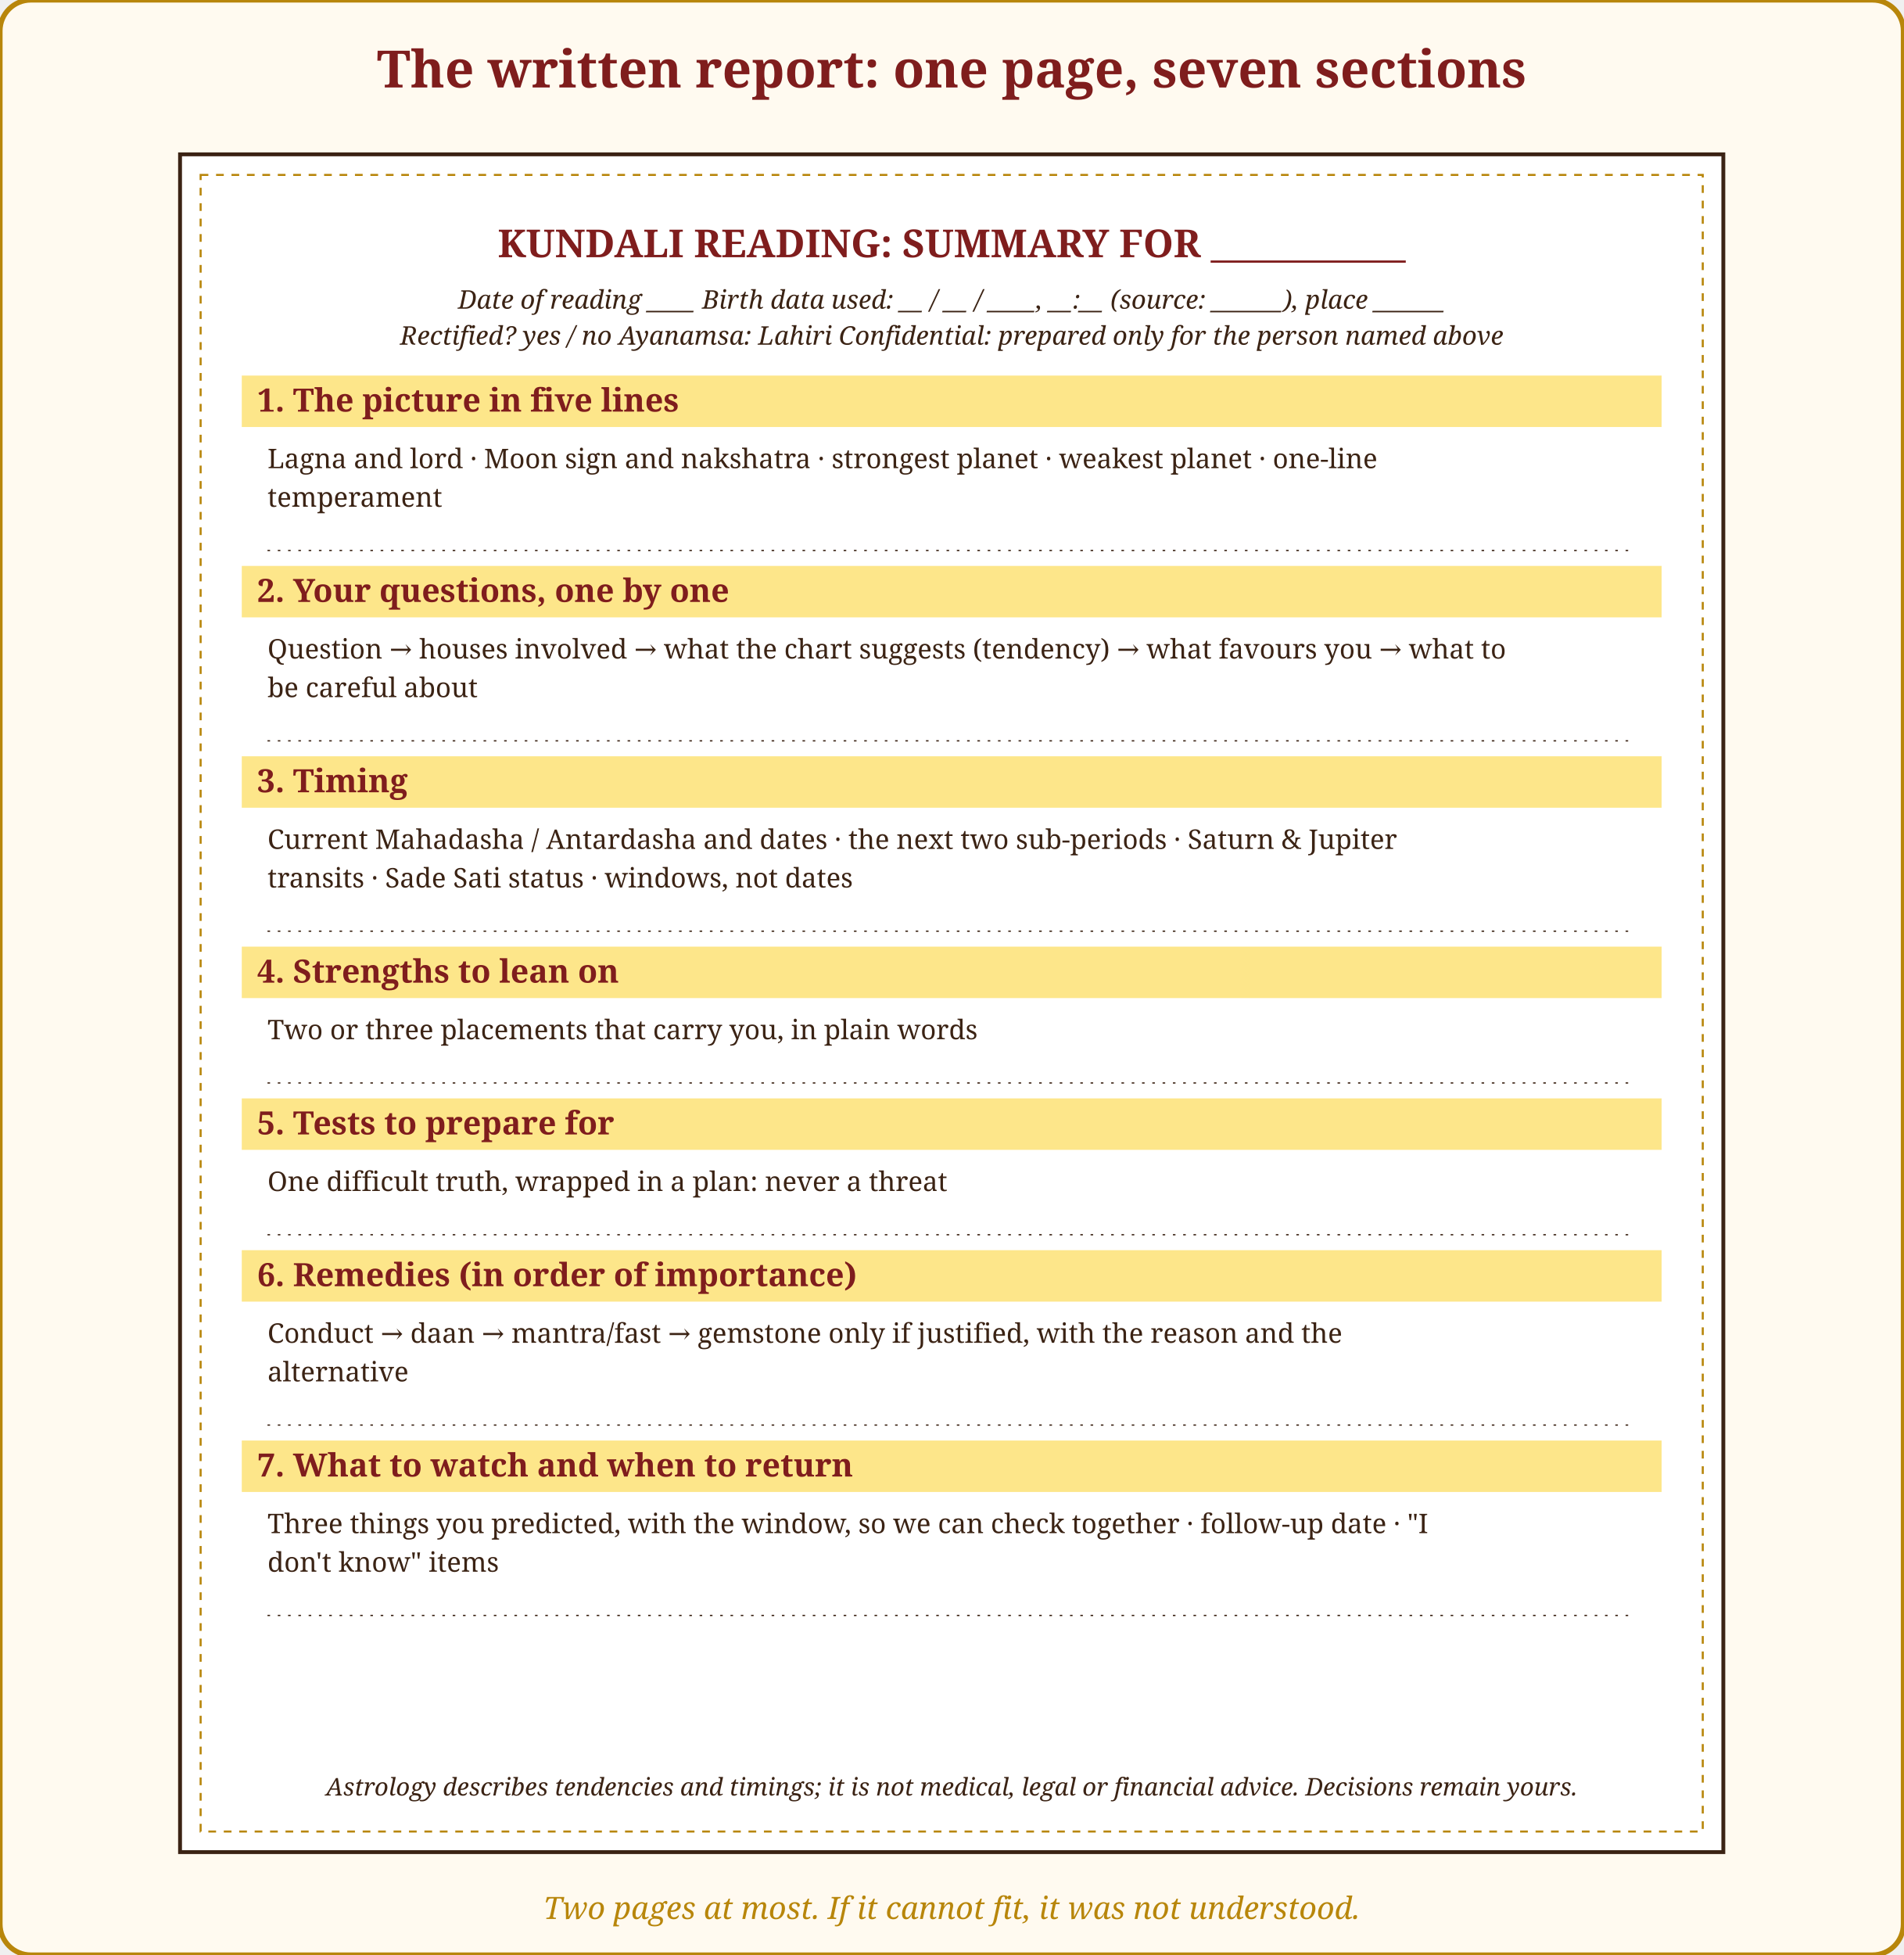
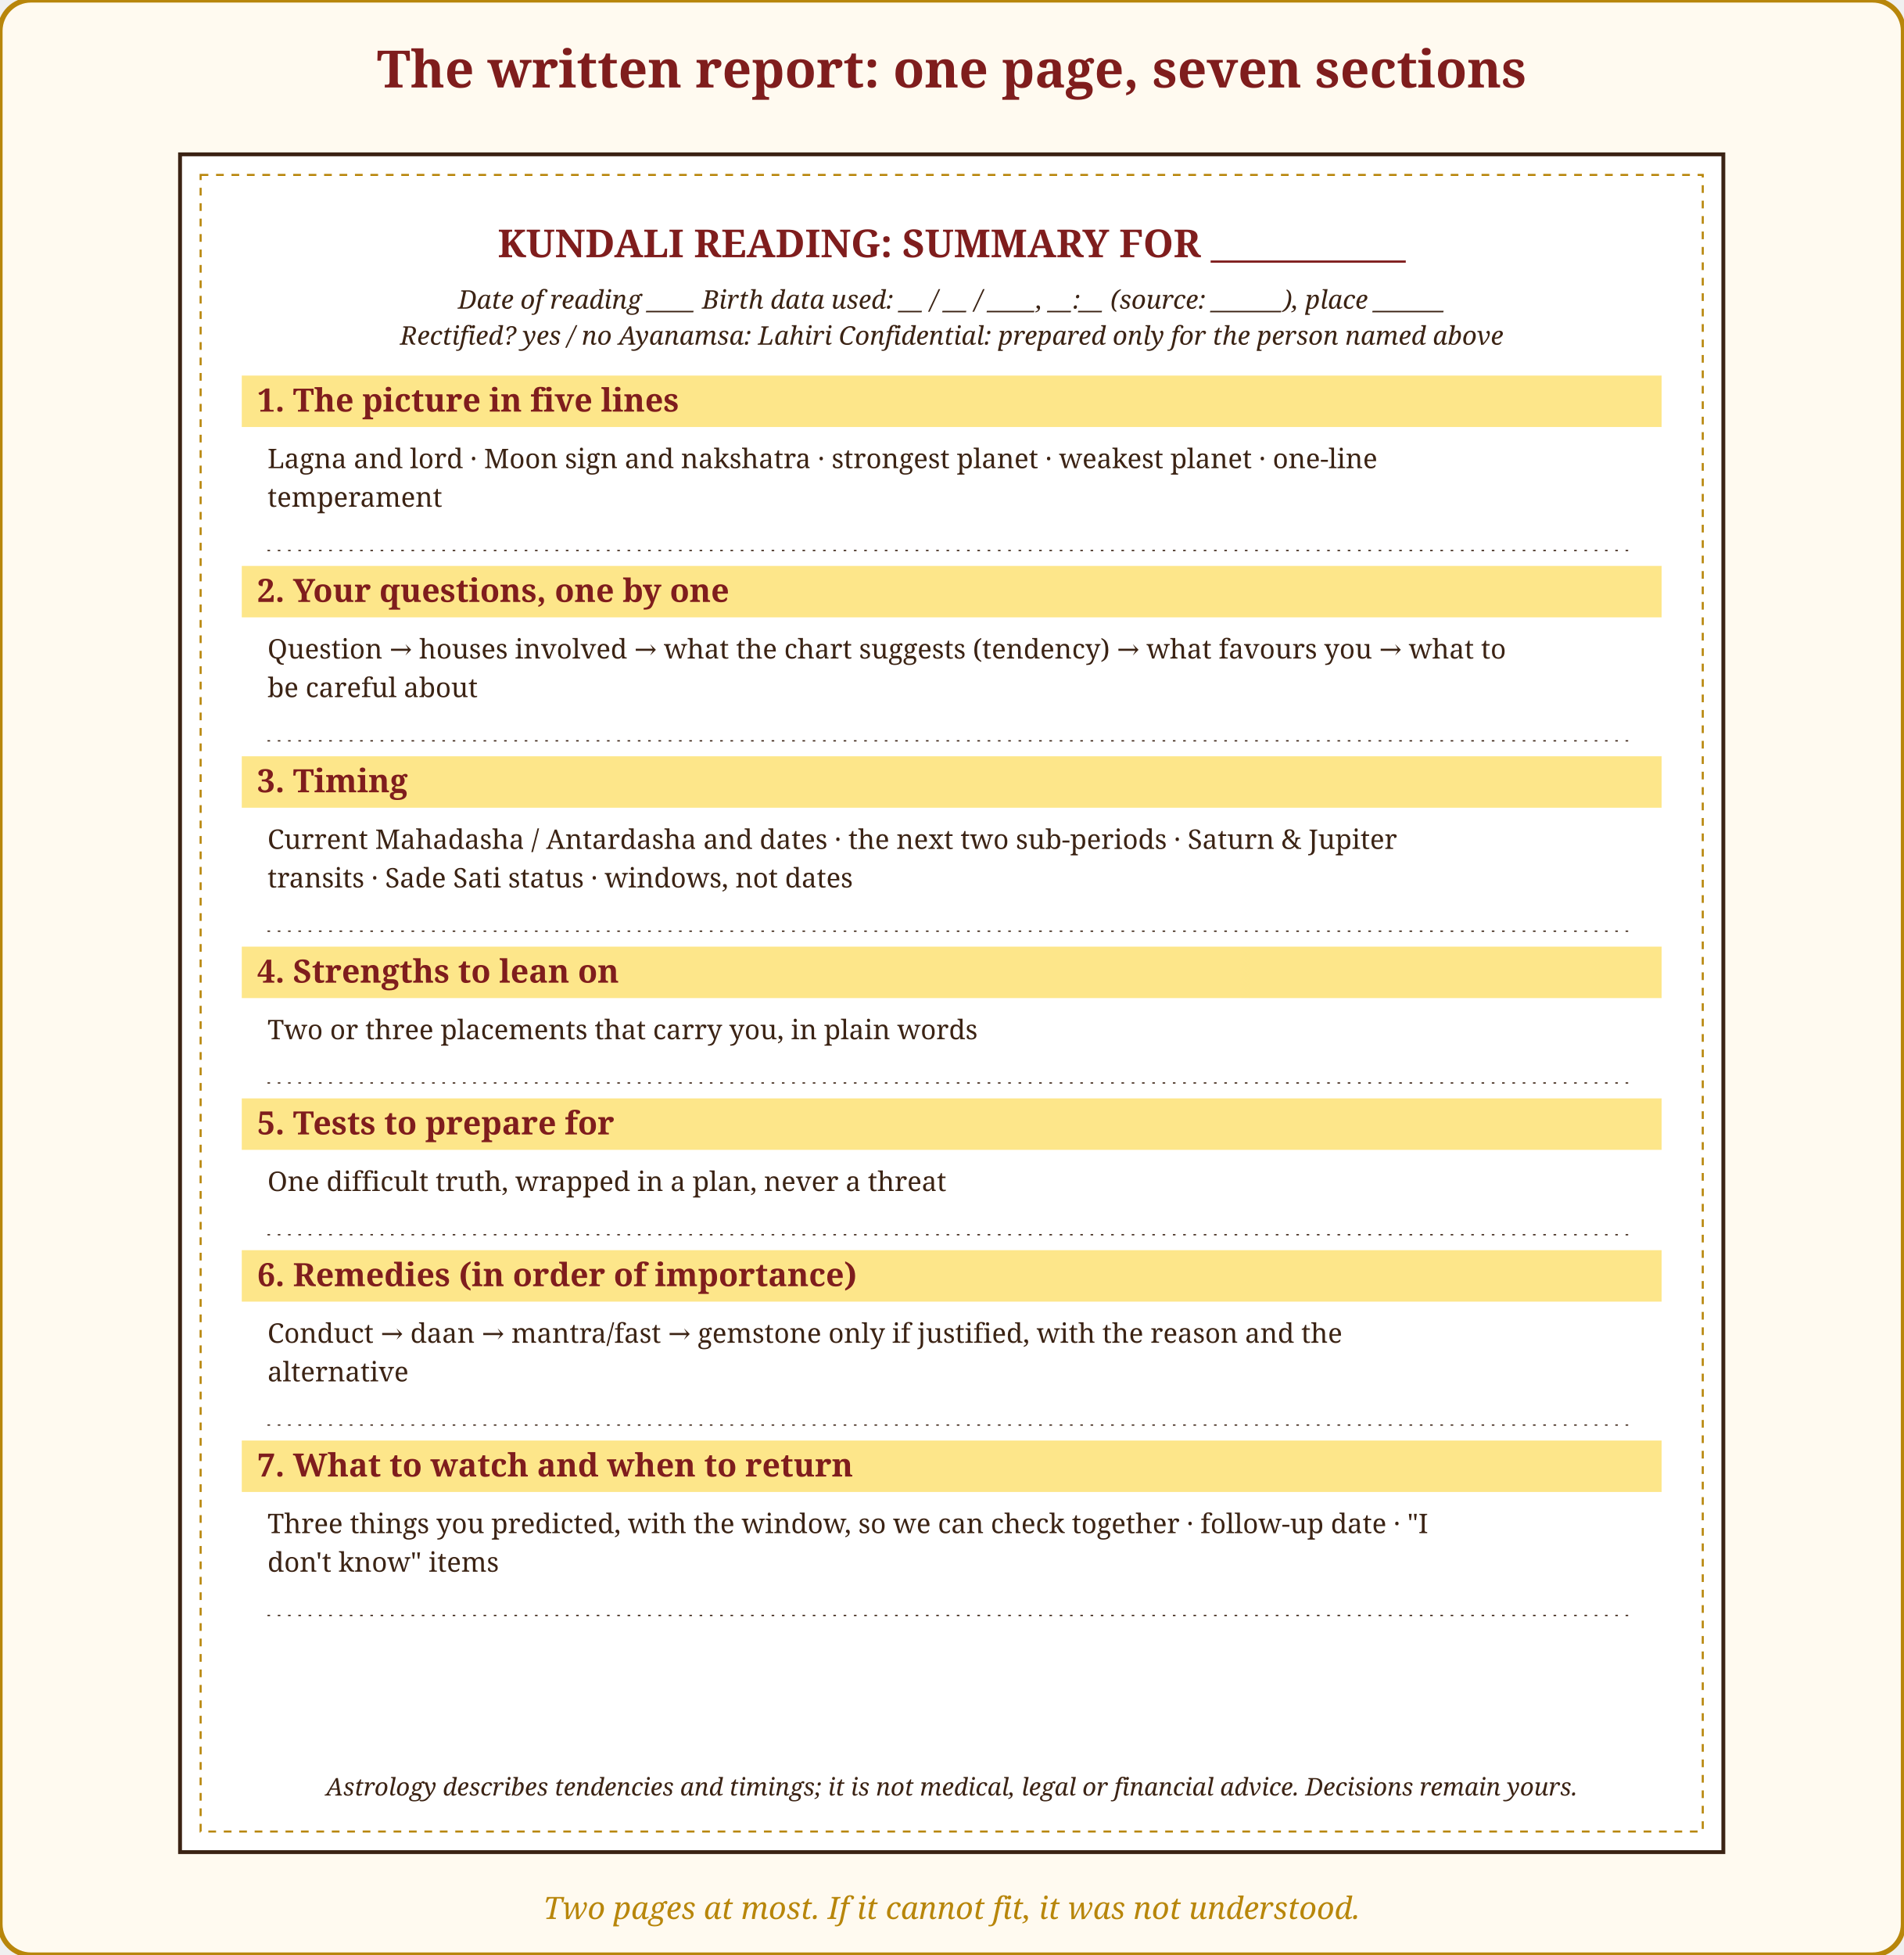
<svg xmlns="http://www.w3.org/2000/svg" width="740" height="760" viewBox="0 0 740 760" font-family="Georgia, serif">
  <rect x="0" y="0" width="740" height="760" rx="12" fill="#fffaf0" stroke="#b8860b" stroke-width="2" />
  <text x="370.0" y="34" text-anchor="middle" font-size="20" font-weight="bold" fill="#7f1d1d">The written report: one page, seven sections</text>
  <rect x="70" y="60" width="600" height="660" fill="#fff" stroke="#3b2314" stroke-width="1.5" />
  <rect x="78" y="68" width="584" height="644" fill="none" stroke="#b8860b" stroke-width="0.8" stroke-dasharray="3,3" />
  <text x="370.0" y="100" text-anchor="middle" font-size="15" fill="#7f1d1d" font-weight="bold">KUNDALI READING: SUMMARY FOR ___________</text>
  <text x="370.0" y="120" text-anchor="middle" font-size="10" fill="#3b2314" font-style="italic">Date of reading ____   Birth data used: __ / __ / ____, __:__ (source: ______), place ______</text>
  <text x="370.0" y="134" text-anchor="middle" font-size="10" fill="#3b2314" font-style="italic">Rectified? yes / no   Ayanamsa: Lahiri   Confidential: prepared only for the person named above</text>
  <rect x="94" y="146" width="552" height="20" fill="#fde68a" stroke="none" />
  <text x="100" y="160" text-anchor="start" font-size="12.5" fill="#7f1d1d" font-weight="bold">1. The picture in five lines</text>
  <text x="104" y="182" text-anchor="start" font-size="10.5" fill="#3b2314">Lagna and lord · Moon sign and nakshatra · strongest planet · weakest planet · one-line</text>
  <text x="104" y="197" text-anchor="start" font-size="10.5" fill="#3b2314">temperament</text>
  <line x1="104" y1="214" x2="636" y2="214" stroke="#3b2314" stroke-width="0.5" stroke-dasharray="1,3" />
  <rect x="94" y="220" width="552" height="20" fill="#fde68a" stroke="none" />
  <text x="100" y="234" text-anchor="start" font-size="12.5" fill="#7f1d1d" font-weight="bold">2. Your questions, one by one</text>
  <text x="104" y="256" text-anchor="start" font-size="10.5" fill="#3b2314">Question → houses involved → what the chart suggests (tendency) → what favours you → what to</text>
  <text x="104" y="271" text-anchor="start" font-size="10.5" fill="#3b2314">be careful about</text>
  <line x1="104" y1="288" x2="636" y2="288" stroke="#3b2314" stroke-width="0.5" stroke-dasharray="1,3" />
  <rect x="94" y="294" width="552" height="20" fill="#fde68a" stroke="none" />
  <text x="100" y="308" text-anchor="start" font-size="12.5" fill="#7f1d1d" font-weight="bold">3. Timing</text>
  <text x="104" y="330" text-anchor="start" font-size="10.5" fill="#3b2314">Current Mahadasha / Antardasha and dates · the next two sub-periods · Saturn &amp; Jupiter</text>
  <text x="104" y="345" text-anchor="start" font-size="10.5" fill="#3b2314">transits · Sade Sati status · windows, not dates</text>
  <line x1="104" y1="362" x2="636" y2="362" stroke="#3b2314" stroke-width="0.5" stroke-dasharray="1,3" />
  <rect x="94" y="368" width="552" height="20" fill="#fde68a" stroke="none" />
  <text x="100" y="382" text-anchor="start" font-size="12.5" fill="#7f1d1d" font-weight="bold">4. Strengths to lean on</text>
  <text x="104" y="404" text-anchor="start" font-size="10.5" fill="#3b2314">Two or three placements that carry you, in plain words</text>
  <line x1="104" y1="421" x2="636" y2="421" stroke="#3b2314" stroke-width="0.5" stroke-dasharray="1,3" />
  <rect x="94" y="427" width="552" height="20" fill="#fde68a" stroke="none" />
  <text x="100" y="441" text-anchor="start" font-size="12.5" fill="#7f1d1d" font-weight="bold">5. Tests to prepare for</text>
-   <text x="104" y="463" text-anchor="start" font-size="10.5" fill="#3b2314">One difficult truth, wrapped in a plan: never a threat</text>
+   <text x="104" y="463" text-anchor="start" font-size="10.5" fill="#3b2314">One difficult truth, wrapped in a plan, never a threat</text>
  <line x1="104" y1="480" x2="636" y2="480" stroke="#3b2314" stroke-width="0.5" stroke-dasharray="1,3" />
  <rect x="94" y="486" width="552" height="20" fill="#fde68a" stroke="none" />
  <text x="100" y="500" text-anchor="start" font-size="12.5" fill="#7f1d1d" font-weight="bold">6. Remedies (in order of importance)</text>
  <text x="104" y="522" text-anchor="start" font-size="10.5" fill="#3b2314">Conduct → daan → mantra/fast → gemstone only if justified, with the reason and the</text>
  <text x="104" y="537" text-anchor="start" font-size="10.5" fill="#3b2314">alternative</text>
  <line x1="104" y1="554" x2="636" y2="554" stroke="#3b2314" stroke-width="0.5" stroke-dasharray="1,3" />
  <rect x="94" y="560" width="552" height="20" fill="#fde68a" stroke="none" />
  <text x="100" y="574" text-anchor="start" font-size="12.5" fill="#7f1d1d" font-weight="bold">7. What to watch and when to return</text>
  <text x="104" y="596" text-anchor="start" font-size="10.5" fill="#3b2314">Three things you predicted, with the window, so we can check together · follow-up date · "I</text>
  <text x="104" y="611" text-anchor="start" font-size="10.5" fill="#3b2314">don't know" items</text>
  <line x1="104" y1="628" x2="636" y2="628" stroke="#3b2314" stroke-width="0.5" stroke-dasharray="1,3" />
  <text x="370.0" y="698" text-anchor="middle" font-size="9.5" fill="#3b2314" font-style="italic">Astrology describes tendencies and timings; it is not medical, legal or financial advice. Decisions remain yours.</text>
  <text x="370.0" y="746" text-anchor="middle" font-size="12" fill="#b8860b" font-style="italic">Two pages at most. If it cannot fit, it was not understood.</text>
</svg>
